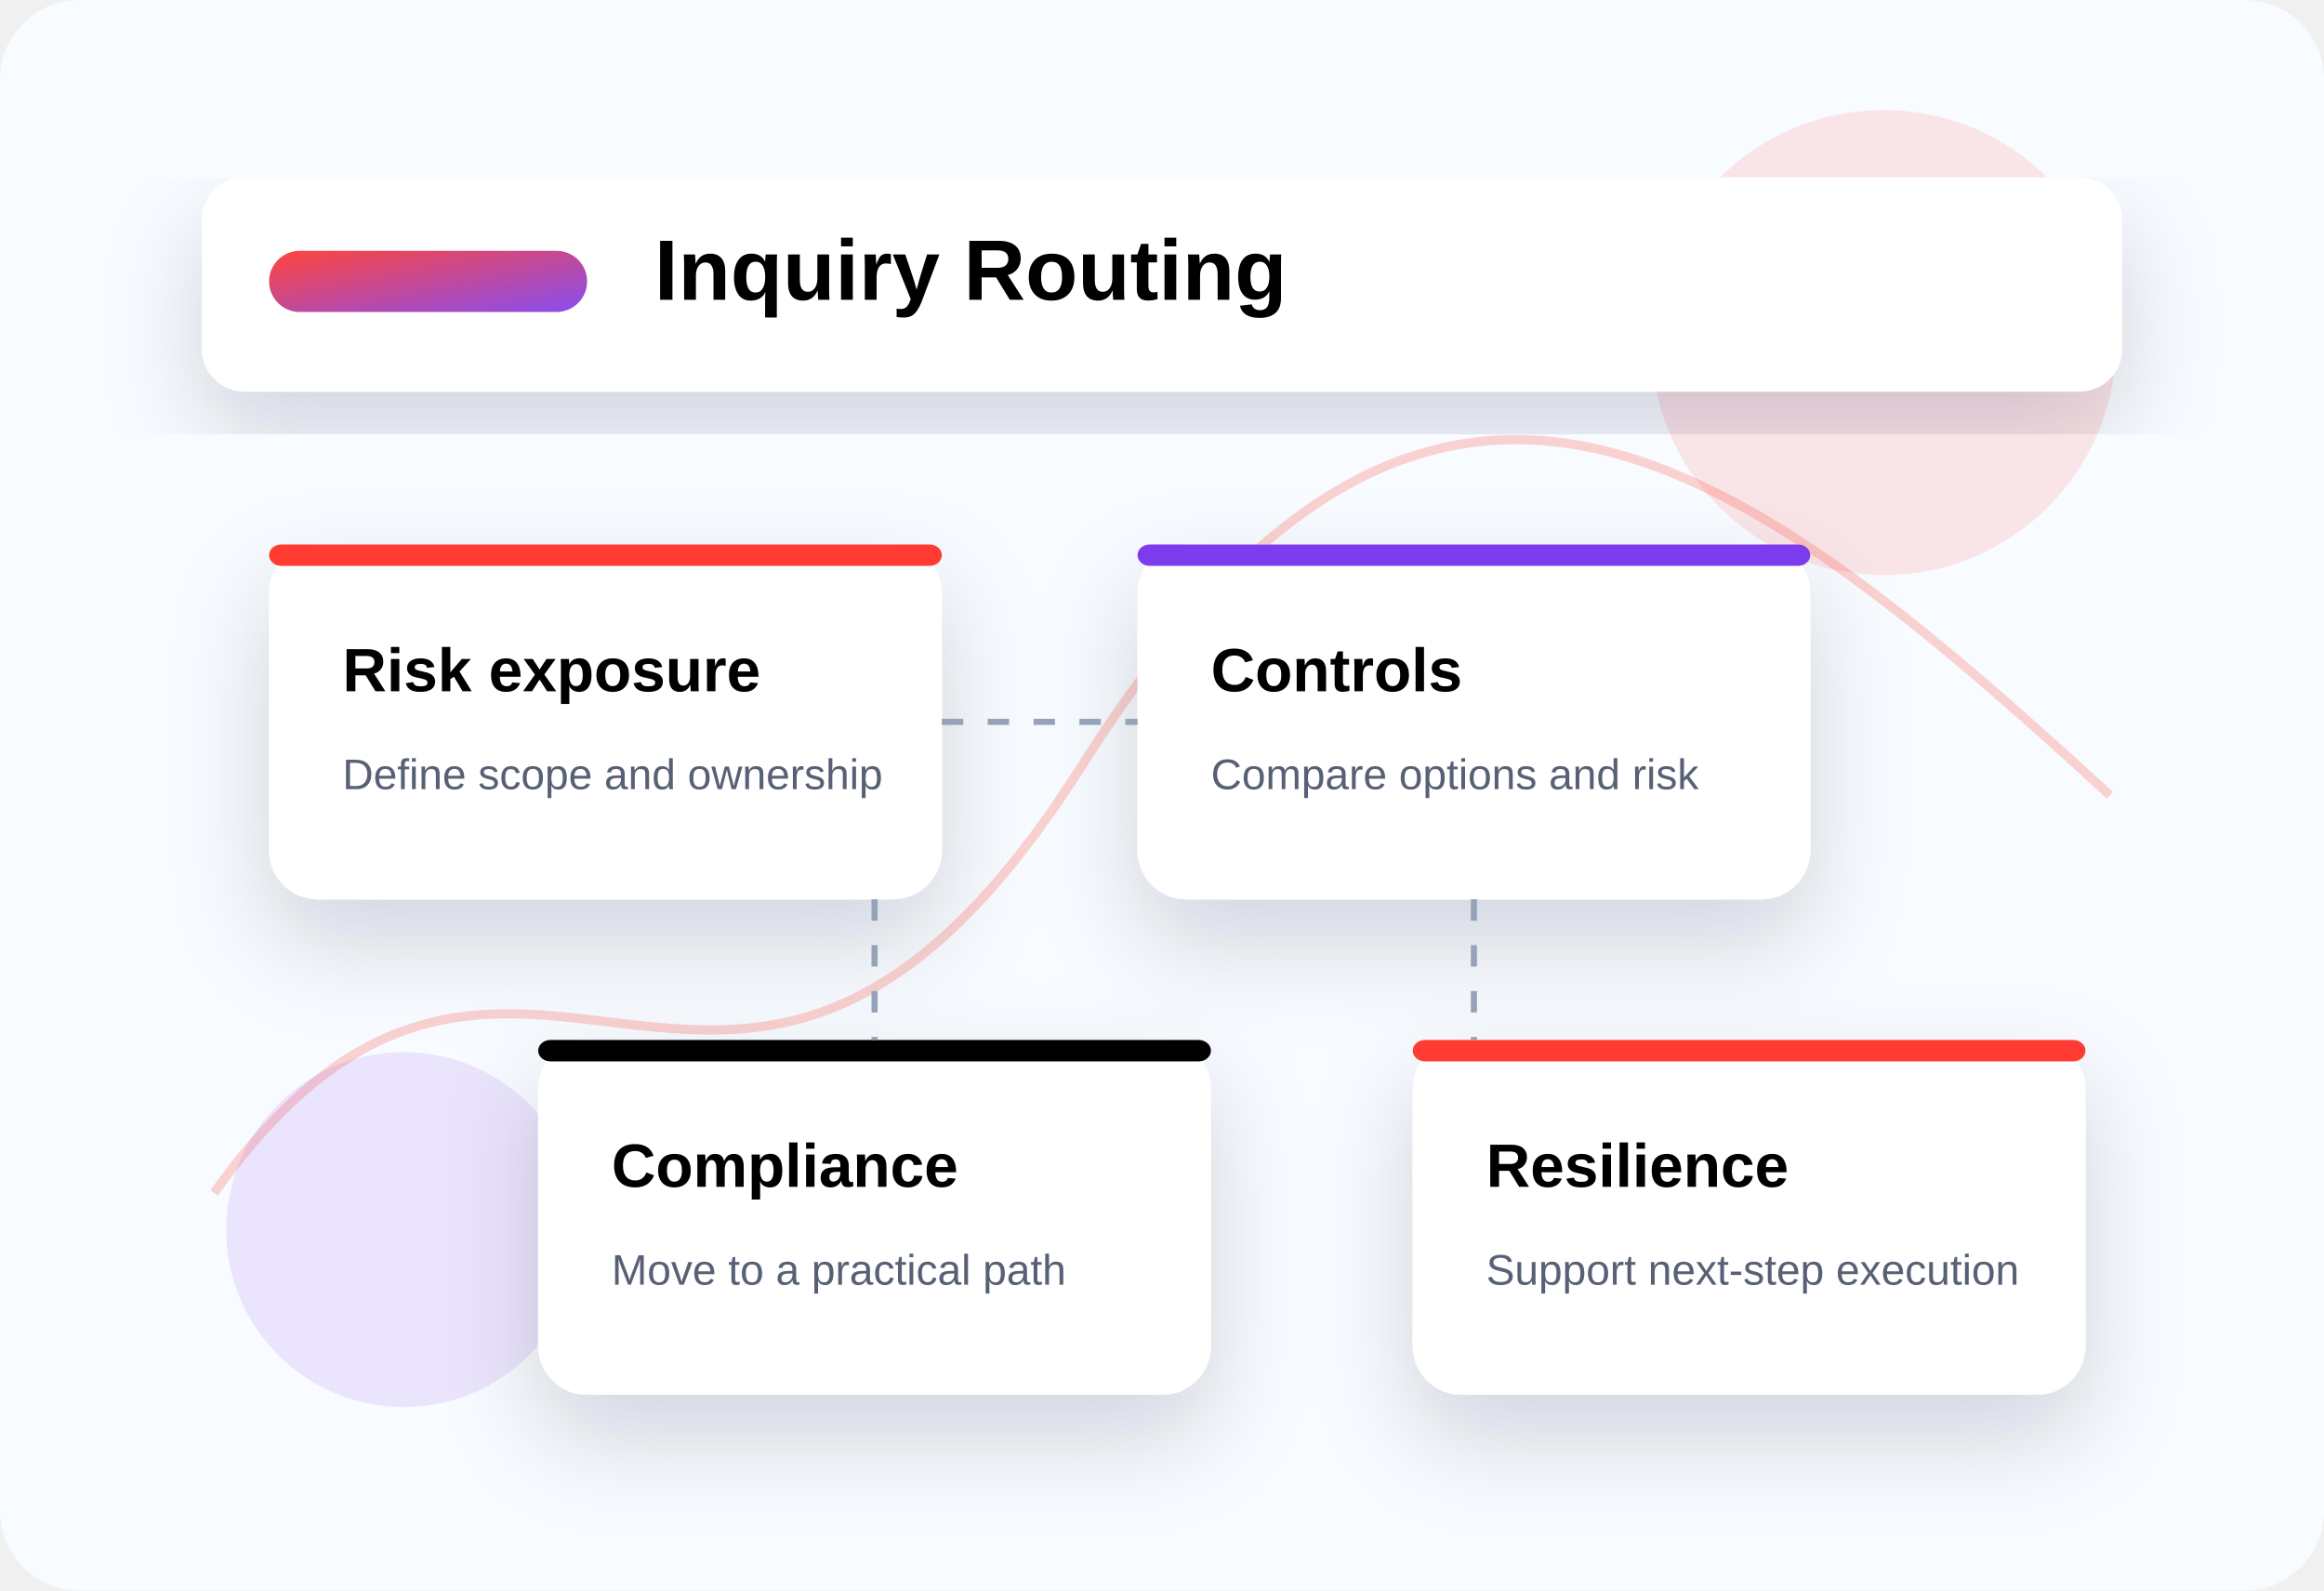
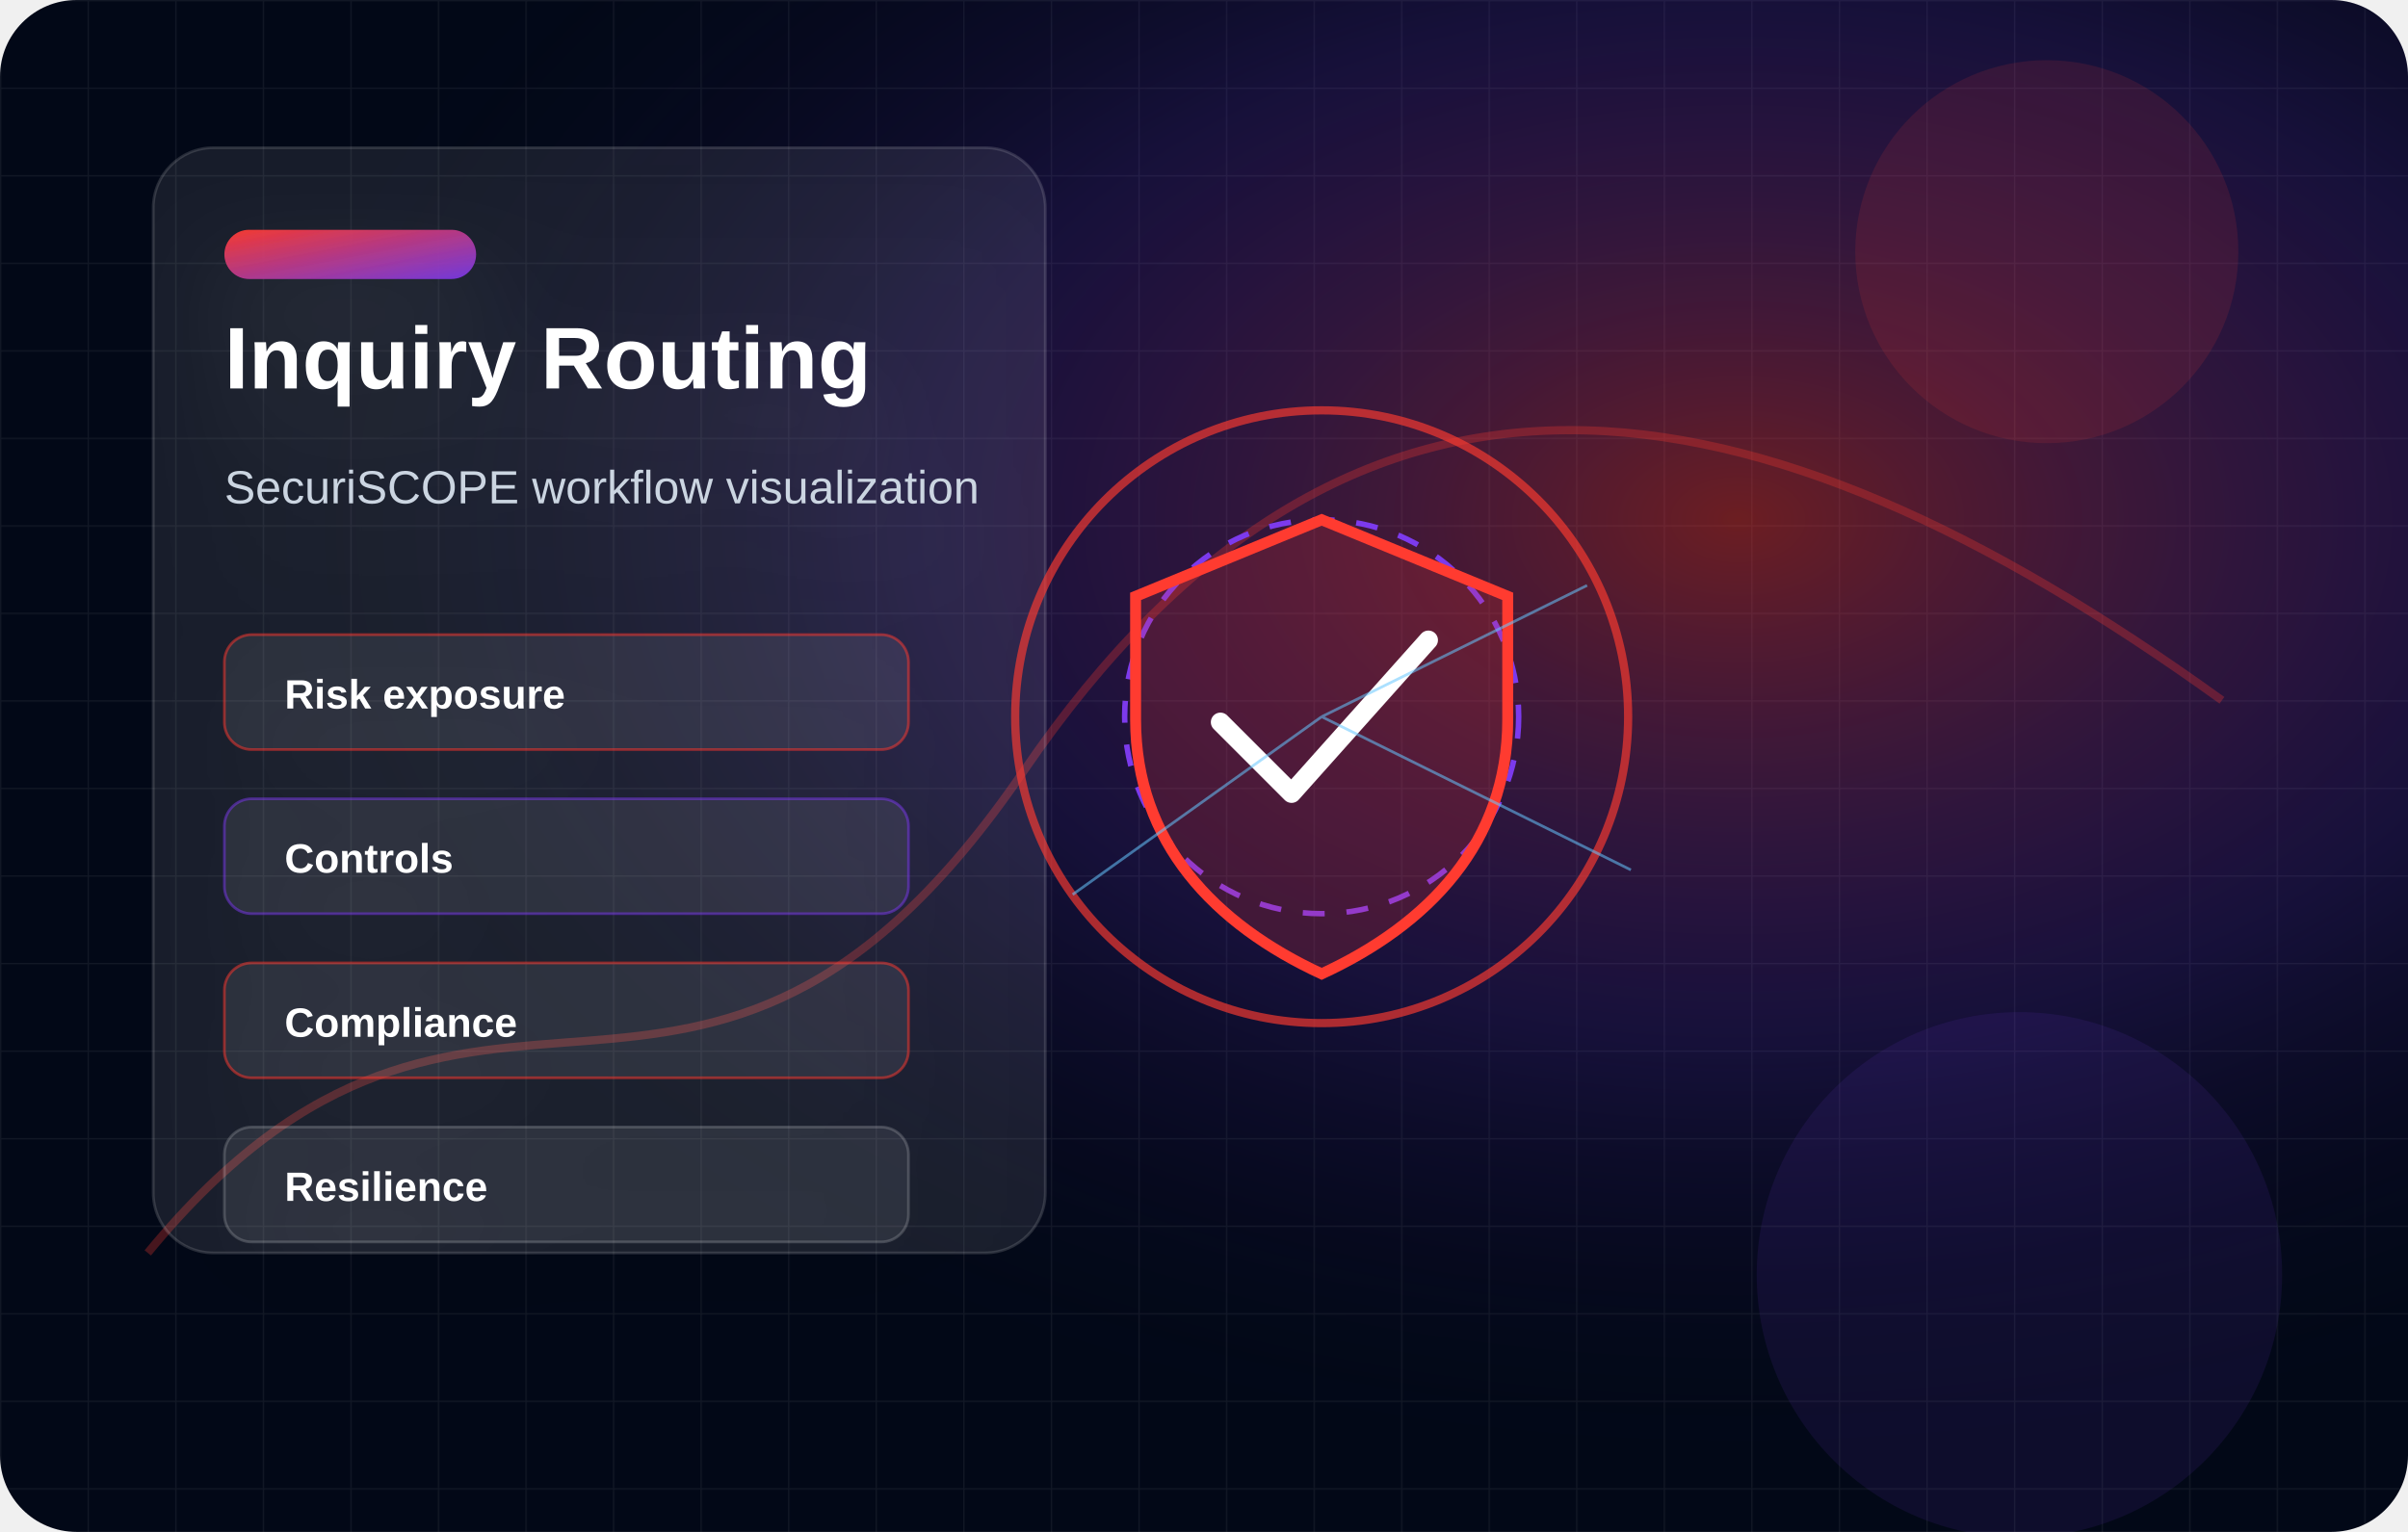
- <svg xmlns="http://www.w3.org/2000/svg" width="760" height="520" viewBox="0 0 760 520" role="img" aria-labelledby="title desc">
+ <svg xmlns="http://www.w3.org/2000/svg" width="880" height="560" viewBox="0 0 880 560" role="img" aria-labelledby="title desc">
  <defs>
    <linearGradient id="g" x1="0" y1="0" x2="1" y2="1">
      <stop offset="0" stop-color="#FF3B30" stop-opacity=".95" />
      <stop offset="1" stop-color="#7C3AED" stop-opacity=".9" />
    </linearGradient>
+     <radialGradient id="r" cx=".72" cy=".34" r=".62">
+       <stop offset="0" stop-color="#FF3B30" stop-opacity=".42" />
+       <stop offset=".55" stop-color="#7C3AED" stop-opacity=".16" />
+       <stop offset="1" stop-color="#020817" stop-opacity="0" />
+     </radialGradient>
+     <pattern id="grid" width="32" height="32" patternUnits="userSpaceOnUse">
+       <path d="M32 0H0V32" fill="none" stroke="#ffffff" stroke-opacity=".06" />
+     </pattern>
    <filter id="s" x="-20%" y="-20%" width="140%" height="140%">
-       <feDropShadow dx="0" dy="14" stdDeviation="16" flood-color="#0f172a" flood-opacity=".16" />
+       <feDropShadow dx="0" dy="18" stdDeviation="18" flood-color="#000000" flood-opacity=".28" />
    </filter>
  </defs>
-   <rect width="760" height="520" rx="26" fill="#f8fbff" />
-   <path d="M70 390 C170 250 240 430 354 250 S570 150 690 260" fill="none" stroke="#FF3B30" stroke-width="3" stroke-opacity=".22" />
-   <circle cx="616" cy="112" r="76" fill="#FF3B30" opacity=".12" />
-   <circle cx="132" cy="402" r="58" fill="#7C3AED" opacity=".12" />
-   <rect x="66" y="58" width="628" height="70" rx="14" fill="#fff" filter="url(#s)" />
-   <rect x="88" y="82" width="104" height="20" rx="10" fill="url(#g)" />
-   <text x="214" y="98" font-family="Segoe UI, Arial" font-size="28" font-weight="800" fill="#000">Inquiry Routing</text>
+   <rect width="880" height="560" rx="28" fill="#020817" />
+   <rect width="880" height="560" rx="28" fill="url(#grid)" />
+   <rect width="880" height="560" rx="28" fill="url(#r)" />
+   <path d="M54 458 C174 312 255 456 374 282 S640 132 812 256" fill="none" stroke="#FF3B30" stroke-width="3" stroke-opacity=".28" />
  <g filter="url(#s)">
-     <rect x="88" y="178" width="220" height="116" rx="16" fill="#fff" />
-     <rect x="88" y="178" width="220" height="7" rx="4" fill="#FF3B30" />
-     <text x="112" y="226" font-family="Segoe UI, Arial" font-size="20" font-weight="800" fill="#000">Risk exposure</text>
-     <text x="112" y="258" font-family="Segoe UI, Arial" font-size="14" fill="#586174">Define scope and ownership</text>
-     <rect x="372" y="178" width="220" height="116" rx="16" fill="#fff" />
-     <rect x="372" y="178" width="220" height="7" rx="4" fill="#7C3AED" />
-     <text x="396" y="226" font-family="Segoe UI, Arial" font-size="20" font-weight="800" fill="#000">Controls</text>
-     <text x="396" y="258" font-family="Segoe UI, Arial" font-size="14" fill="#586174">Compare options and risk</text>
-     <rect x="176" y="340" width="220" height="116" rx="16" fill="#fff" />
-     <rect x="176" y="340" width="220" height="7" rx="4" fill="#000" />
-     <text x="200" y="388" font-family="Segoe UI, Arial" font-size="20" font-weight="800" fill="#000">Compliance</text>
-     <text x="200" y="420" font-family="Segoe UI, Arial" font-size="14" fill="#586174">Move to a practical path</text>
-     <rect x="462" y="340" width="220" height="116" rx="16" fill="#fff" />
-     <rect x="462" y="340" width="220" height="7" rx="4" fill="#ff3b30" />
-     <text x="486" y="388" font-family="Segoe UI, Arial" font-size="20" font-weight="800" fill="#000">Resilience</text>
-     <text x="486" y="420" font-family="Segoe UI, Arial" font-size="14" fill="#586174">Support next-step execution</text>
+     <rect x="56" y="54" width="326" height="404" rx="22" fill="rgba(255,255,255,.08)" stroke="rgba(255,255,255,.14)" />
+     <rect x="82" y="84" width="92" height="18" rx="9" fill="url(#g)" />
+     <text x="82" y="142" font-family="Segoe UI, Arial" font-size="32" font-weight="850" fill="#fff">Inquiry Routing</text>
+     <text x="82" y="184" font-family="Segoe UI, Arial" font-size="17" fill="#cbd5e1">SecuriSCOPE workflow visualization</text>
+     <g font-family="Segoe UI, Arial" font-size="15" font-weight="800" fill="#fff">
+       <rect x="82" y="232" width="250" height="42" rx="10" fill="rgba(255,255,255,.08)" stroke="#FF3B30" stroke-opacity=".5" />
+       <text x="104" y="259">Risk exposure</text>
+       <rect x="82" y="292" width="250" height="42" rx="10" fill="rgba(255,255,255,.08)" stroke="#7C3AED" stroke-opacity=".5" />
+       <text x="104" y="319">Controls</text>
+       <rect x="82" y="352" width="250" height="42" rx="10" fill="rgba(255,255,255,.08)" stroke="#ff3b30" stroke-opacity=".5" />
+       <text x="104" y="379">Compliance</text>
+       <rect x="82" y="412" width="250" height="42" rx="10" fill="rgba(255,255,255,.08)" stroke="#ffffff" stroke-opacity=".18" />
+       <text x="104" y="439">Resilience</text>
+     </g>
  </g>
-   <path d="M308 236 H372 M482 294 V340 M286 294 V340" stroke="#94a3b8" stroke-width="2" stroke-dasharray="7 8" />
+   <g class="motif security" transform="translate(348 142)">
+     <circle cx="135" cy="120" r="112" fill="none" stroke="#FF3B30" stroke-width="3" stroke-opacity=".65" />
+     <circle cx="135" cy="120" r="72" fill="none" stroke="#7C3AED" stroke-width="2" stroke-dasharray="8 8" />
+     <path d="M135 48 L203 76 V121 C203 166 174 196 135 214 C96 196 67 166 67 121 V76 Z" fill="rgba(255,59,48,.18)" stroke="#FF3B30" stroke-width="4" />
+     <path d="M98 122 L124 148 L174 92" fill="none" stroke="#fff" stroke-width="7" stroke-linecap="round" stroke-linejoin="round" />
+     <path d="M135 120 L232 72 M135 120 L44 185 M135 120 L248 176" stroke="#66c7ff" stroke-opacity=".55" />
+   </g>
+   <circle cx="748" cy="92" r="70" fill="#FF3B30" opacity=".12" />
+   <circle cx="738" cy="466" r="96" fill="#7C3AED" opacity=".1" />
</svg>
